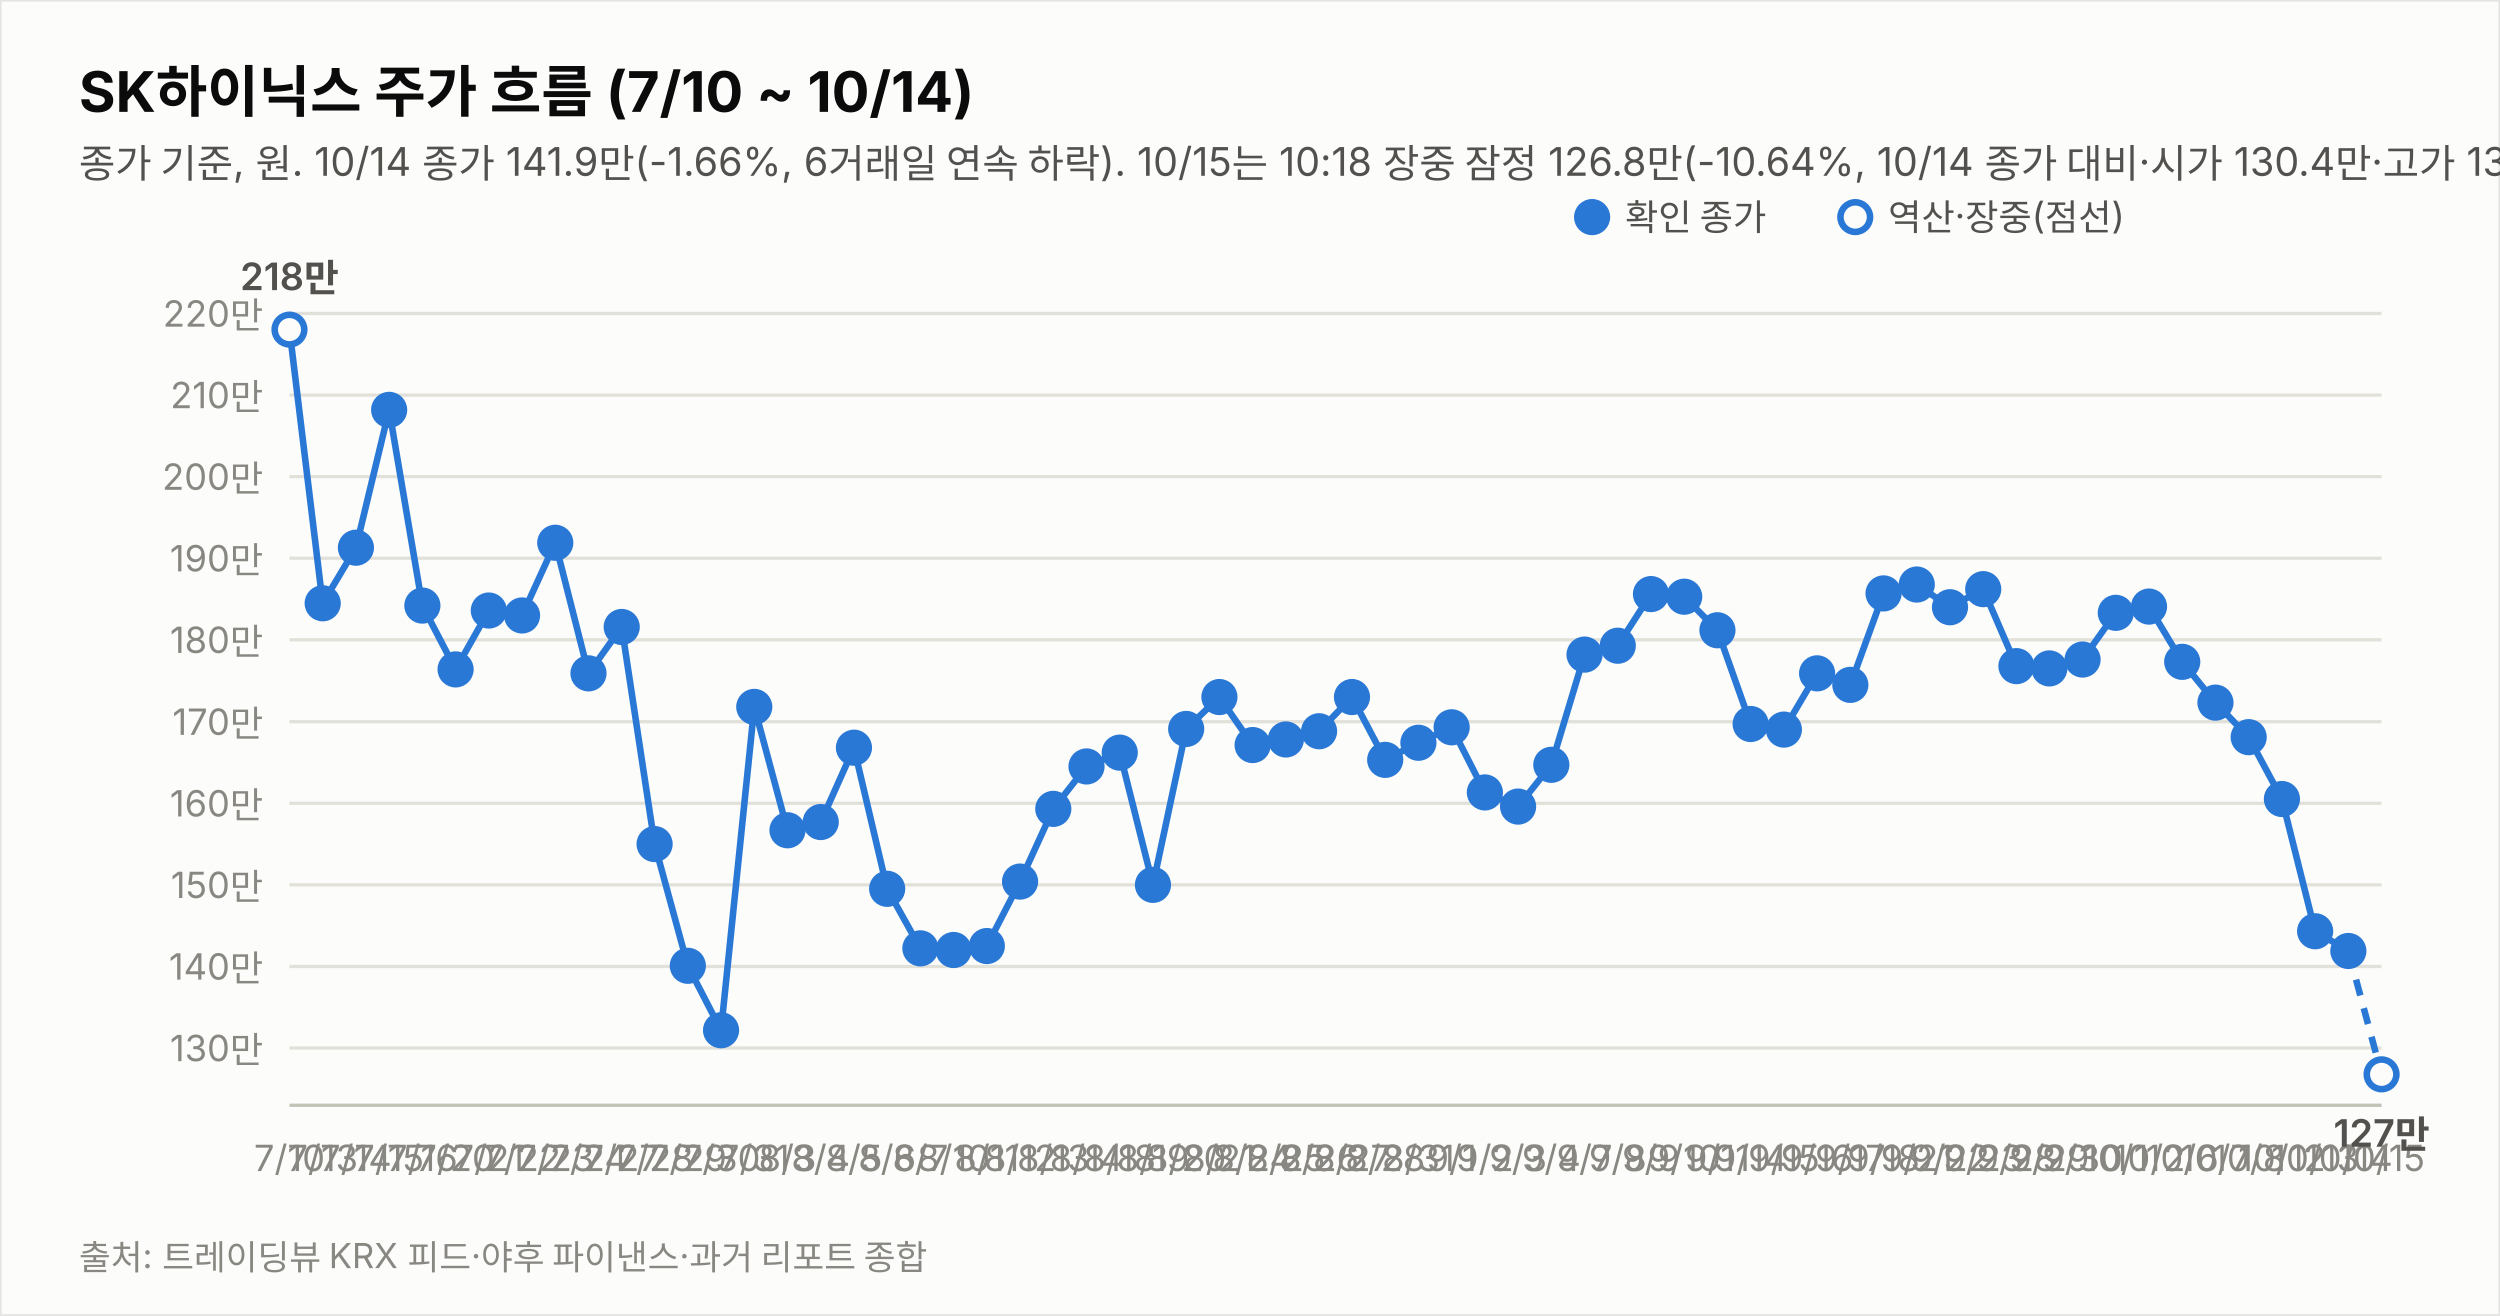
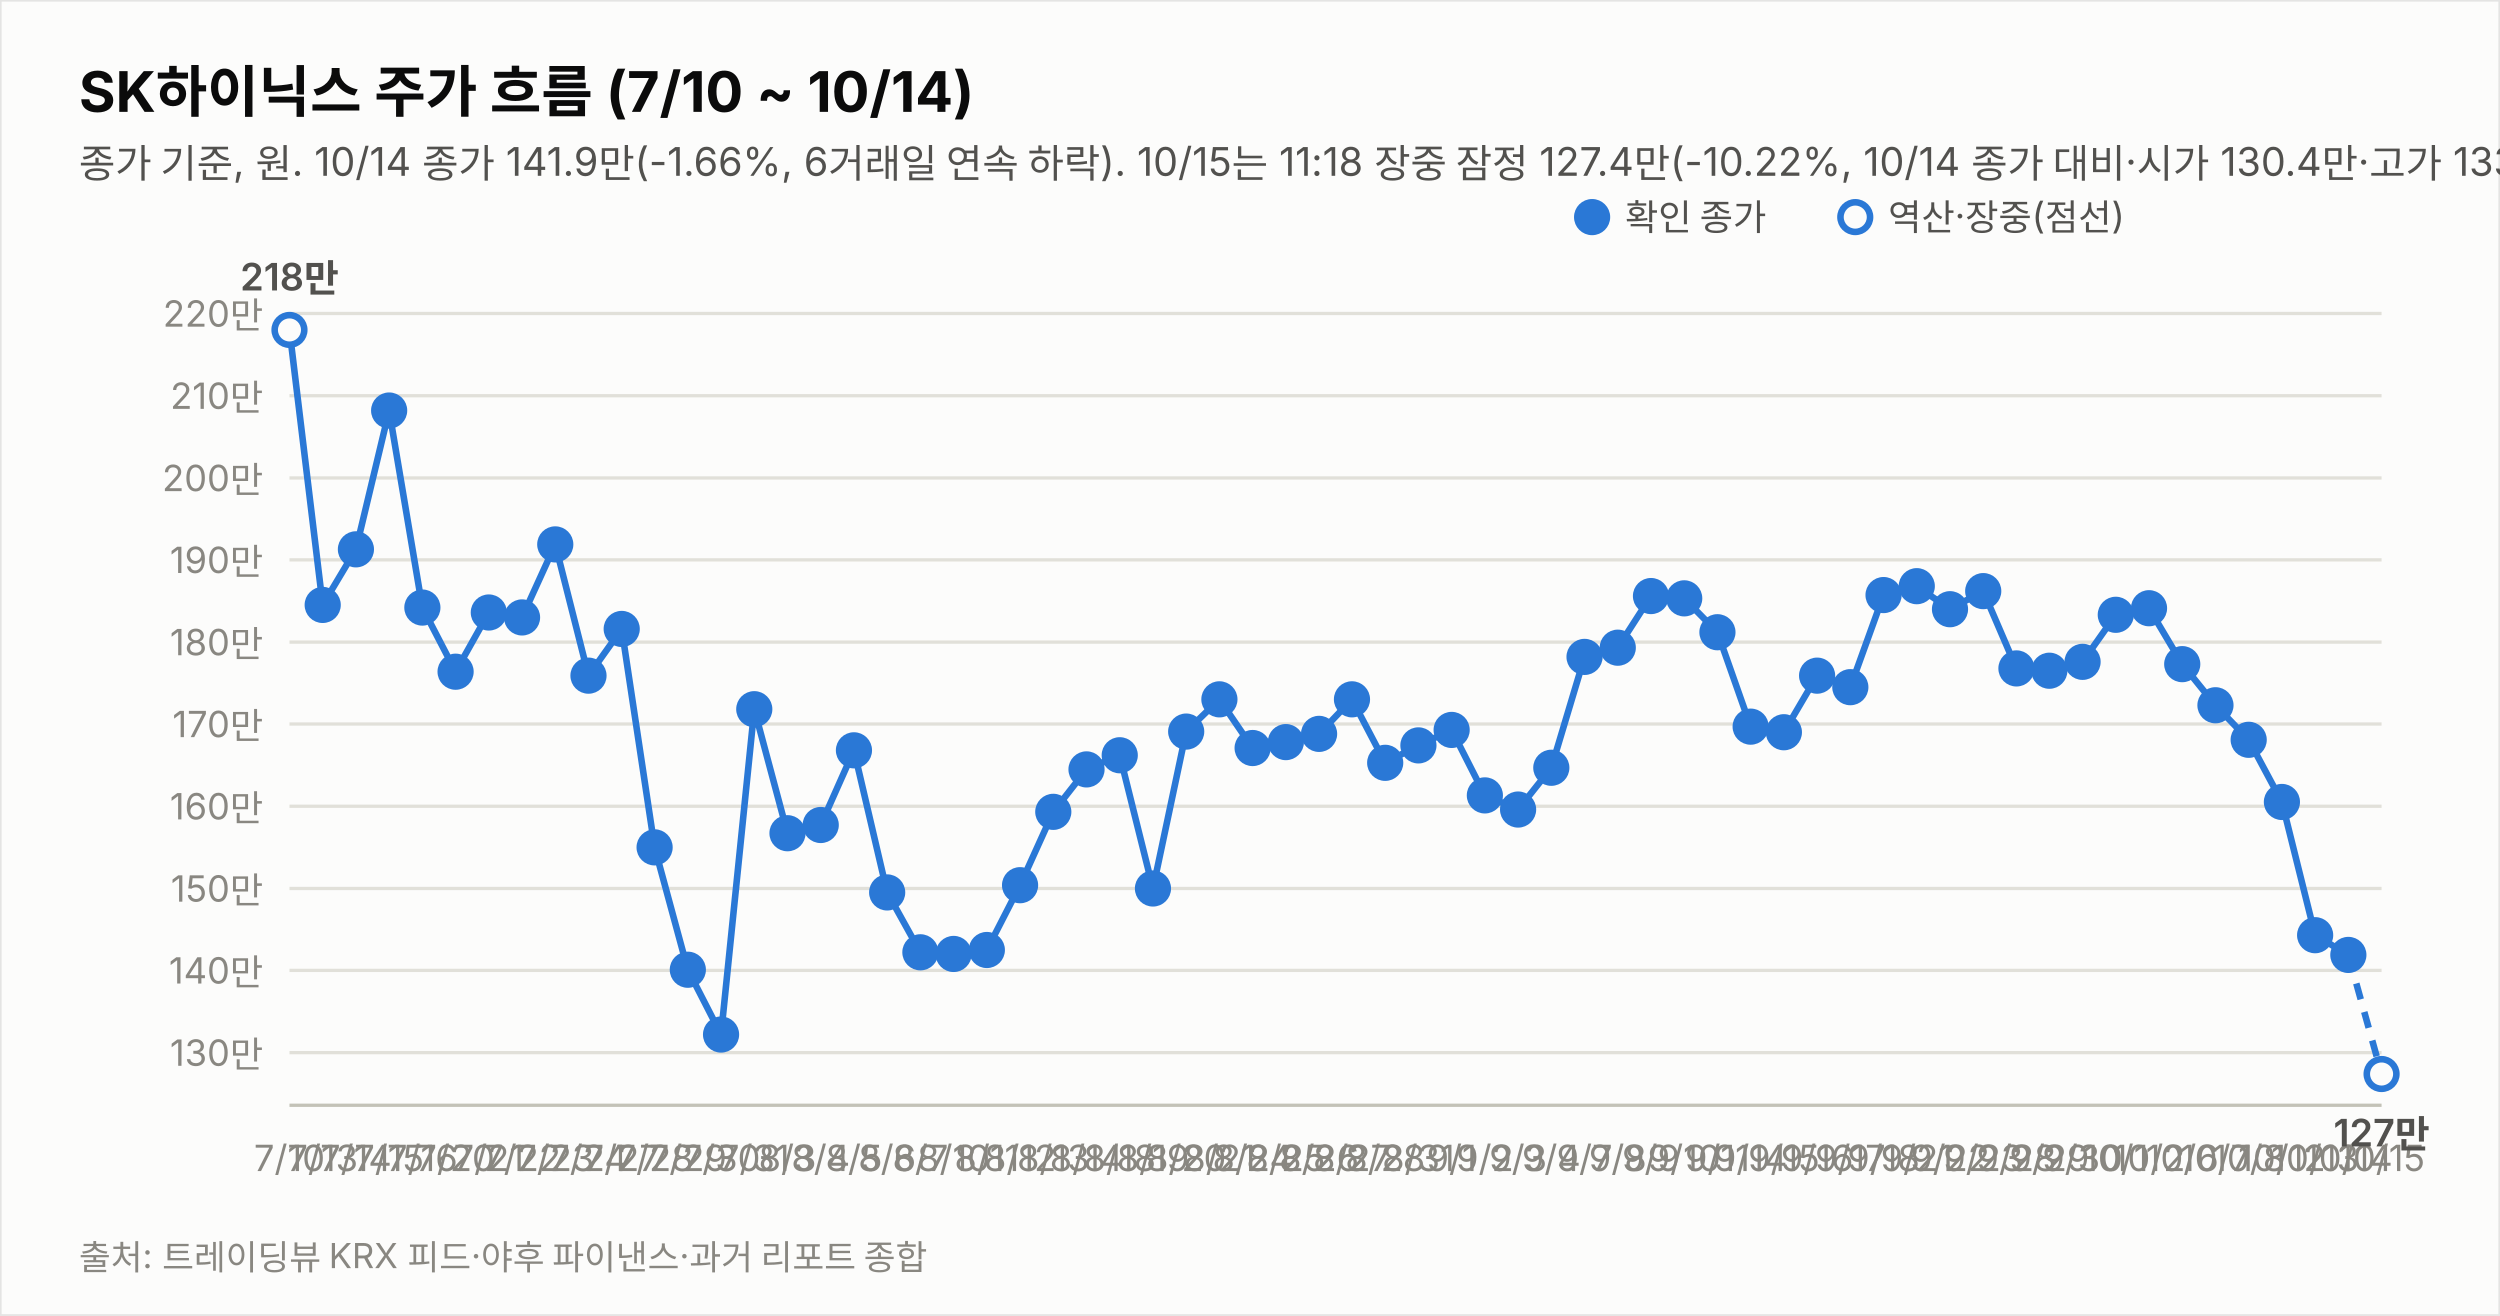
<svg xmlns="http://www.w3.org/2000/svg" width="760" height="400" viewBox="0 0 760 400" font-family="system-ui,-apple-system,&quot;Segoe UI&quot;,&quot;Malgun Gothic&quot;,&quot;Apple SD Gothic Neo&quot;,sans-serif">
  <rect width="760" height="400" fill="#fcfcfb" stroke="rgba(11,11,11,0.10)" />
  <text x="24" y="34" font-size="17" font-weight="700" fill="#0b0b0b">SK하이닉스 주가 흐름 (7/10 ~ 10/14)</text>
-   <text x="24" y="54" font-size="12" fill="#52514e">종가 기준, 원. 10/14 종가 141.9만(-1.66%, 6거래일 연속 하락). 10/15는 10:18 장중 잠정 126.8만(-10.64%, 10/14 종가 대비·시가 130.4만·고가 133.2만·저가 126.1만, 야후 20분 지연 시세). 지표는 10/15 10:18 잠정.</text>
-   <line x1="88" y1="318.6" x2="724" y2="318.6" stroke="#e1e0d9" stroke-width="1" />
-   <text x="80" y="322.6" font-size="11" fill="#898781" text-anchor="end" style="font-variant-numeric:tabular-nums">130만</text>
-   <line x1="88" y1="293.8" x2="724" y2="293.8" stroke="#e1e0d9" stroke-width="1" />
-   <text x="80" y="297.8" font-size="11" fill="#898781" text-anchor="end" style="font-variant-numeric:tabular-nums">140만</text>
-   <line x1="88" y1="269.0" x2="724" y2="269.0" stroke="#e1e0d9" stroke-width="1" />
-   <text x="80" y="273.0" font-size="11" fill="#898781" text-anchor="end" style="font-variant-numeric:tabular-nums">150만</text>
-   <line x1="88" y1="244.2" x2="724" y2="244.2" stroke="#e1e0d9" stroke-width="1" />
-   <text x="80" y="248.2" font-size="11" fill="#898781" text-anchor="end" style="font-variant-numeric:tabular-nums">160만</text>
-   <line x1="88" y1="219.4" x2="724" y2="219.4" stroke="#e1e0d9" stroke-width="1" />
-   <text x="80" y="223.4" font-size="11" fill="#898781" text-anchor="end" style="font-variant-numeric:tabular-nums">170만</text>
-   <line x1="88" y1="194.5" x2="724" y2="194.5" stroke="#e1e0d9" stroke-width="1" />
-   <text x="80" y="198.5" font-size="11" fill="#898781" text-anchor="end" style="font-variant-numeric:tabular-nums">180만</text>
-   <line x1="88" y1="169.7" x2="724" y2="169.7" stroke="#e1e0d9" stroke-width="1" />
-   <text x="80" y="173.7" font-size="11" fill="#898781" text-anchor="end" style="font-variant-numeric:tabular-nums">190만</text>
-   <line x1="88" y1="144.9" x2="724" y2="144.9" stroke="#e1e0d9" stroke-width="1" />
-   <text x="80" y="148.9" font-size="11" fill="#898781" text-anchor="end" style="font-variant-numeric:tabular-nums">200만</text>
-   <line x1="88" y1="120.1" x2="724" y2="120.1" stroke="#e1e0d9" stroke-width="1" />
-   <text x="80" y="124.1" font-size="11" fill="#898781" text-anchor="end" style="font-variant-numeric:tabular-nums">210만</text>
+   <text x="24" y="54" font-size="12" fill="#52514e">종가 기준, 원. 10/14 종가 141.9만(-1.66%, 6거래일 연속 하락). 10/15는 11:18 장중 잠정 127.4만(-10.22%, 10/14 종가 대비·시가 130.4만·고가 133.2만·저가 125.1만, 야후 20분 지연 시세). 지표는 10/15 11:18 잠정.</text>
+   <line x1="88" y1="320.0" x2="724" y2="320.0" stroke="#e1e0d9" stroke-width="1" />
+   <text x="80" y="324.0" font-size="11" fill="#898781" text-anchor="end" style="font-variant-numeric:tabular-nums">130만</text>
+   <line x1="88" y1="295.0" x2="724" y2="295.0" stroke="#e1e0d9" stroke-width="1" />
+   <text x="80" y="299.0" font-size="11" fill="#898781" text-anchor="end" style="font-variant-numeric:tabular-nums">140만</text>
+   <line x1="88" y1="270.1" x2="724" y2="270.1" stroke="#e1e0d9" stroke-width="1" />
+   <text x="80" y="274.1" font-size="11" fill="#898781" text-anchor="end" style="font-variant-numeric:tabular-nums">150만</text>
+   <line x1="88" y1="245.1" x2="724" y2="245.1" stroke="#e1e0d9" stroke-width="1" />
+   <text x="80" y="249.1" font-size="11" fill="#898781" text-anchor="end" style="font-variant-numeric:tabular-nums">160만</text>
+   <line x1="88" y1="220.1" x2="724" y2="220.1" stroke="#e1e0d9" stroke-width="1" />
+   <text x="80" y="224.1" font-size="11" fill="#898781" text-anchor="end" style="font-variant-numeric:tabular-nums">170만</text>
+   <line x1="88" y1="195.2" x2="724" y2="195.2" stroke="#e1e0d9" stroke-width="1" />
+   <text x="80" y="199.2" font-size="11" fill="#898781" text-anchor="end" style="font-variant-numeric:tabular-nums">180만</text>
+   <line x1="88" y1="170.2" x2="724" y2="170.2" stroke="#e1e0d9" stroke-width="1" />
+   <text x="80" y="174.2" font-size="11" fill="#898781" text-anchor="end" style="font-variant-numeric:tabular-nums">190만</text>
+   <line x1="88" y1="145.3" x2="724" y2="145.3" stroke="#e1e0d9" stroke-width="1" />
+   <text x="80" y="149.3" font-size="11" fill="#898781" text-anchor="end" style="font-variant-numeric:tabular-nums">200만</text>
+   <line x1="88" y1="120.3" x2="724" y2="120.3" stroke="#e1e0d9" stroke-width="1" />
+   <text x="80" y="124.3" font-size="11" fill="#898781" text-anchor="end" style="font-variant-numeric:tabular-nums">210만</text>
  <line x1="88" y1="95.3" x2="724" y2="95.3" stroke="#e1e0d9" stroke-width="1" />
  <text x="80" y="99.3" font-size="11" fill="#898781" text-anchor="end" style="font-variant-numeric:tabular-nums">220만</text>
  <line x1="88" y1="336" x2="724" y2="336" stroke="#c3c2b7" stroke-width="1" />
-   <path d="M88.0,100.2 L98.1,183.4 L108.2,166.5 L118.3,124.6 L128.4,184.1 L138.5,203.5 L148.6,185.6 L158.7,187.1 L168.8,165.0 L178.9,204.7 L189.0,190.6 L199.0,256.6 L209.1,293.6 L219.2,313.2 L229.3,214.9 L239.4,252.4 L249.5,249.9 L259.6,227.3 L269.7,270.2 L279.8,288.3 L289.9,288.8 L300.0,287.6 L310.1,268.0 L320.2,245.9 L330.3,233.0 L340.4,228.8 L350.5,269.0 L360.6,221.6 L370.7,211.9 L380.8,226.5 L390.9,224.8 L401.0,222.3 L411.0,211.9 L421.1,231.0 L431.2,225.8 L441.3,221.1 L451.4,240.9 L461.5,245.2 L471.6,232.5 L481.7,199.0 L491.8,196.3 L501.9,180.6 L512.0,181.4 L522.1,191.6 L532.2,220.1 L542.3,221.8 L552.4,204.7 L562.5,208.2 L572.6,180.4 L582.7,177.7 L592.8,184.6 L602.9,179.1 L613.0,202.5 L623.0,203.2 L633.1,200.5 L643.2,186.3 L653.3,184.4 L663.4,201.2 L673.5,213.6 L683.6,224.1 L693.7,242.9 L703.8,283.1 L713.9,289.1" fill="none" stroke="#2a78d6" stroke-width="2" />
-   <path d="M713.9,289.1 L724.0,326.6" fill="none" stroke="#2a78d6" stroke-width="2" stroke-dasharray="5 4" />
-   <circle cx="88.0" cy="100.2" r="4.5" fill="#fcfcfb" stroke="#2a78d6" stroke-width="2" />
+   <path d="M88.0,100.3 L98.1,183.9 L108.2,167.0 L118.3,124.8 L128.4,184.7 L138.5,204.2 L148.6,186.2 L158.7,187.7 L168.8,165.5 L178.9,205.4 L189.0,191.2 L199.0,257.6 L209.1,294.8 L219.2,314.5 L229.3,215.6 L239.4,253.3 L249.5,250.8 L259.6,228.1 L269.7,271.3 L279.8,289.5 L289.9,290.0 L300.0,288.8 L310.1,269.1 L320.2,246.8 L330.3,233.9 L340.4,229.6 L350.5,270.1 L360.6,222.4 L370.7,212.6 L380.8,227.4 L390.9,225.6 L401.0,223.1 L411.0,212.6 L421.1,231.9 L431.2,226.6 L441.3,221.9 L451.4,241.8 L461.5,246.1 L471.6,233.4 L481.7,199.7 L491.8,196.9 L501.9,181.2 L512.0,181.9 L522.1,192.2 L532.2,220.9 L542.3,222.6 L552.4,205.4 L562.5,208.9 L572.6,180.9 L582.7,178.2 L592.8,185.2 L602.9,179.7 L613.0,203.2 L623.0,203.9 L633.1,201.2 L643.2,186.9 L653.3,184.9 L663.4,201.9 L673.5,214.4 L683.6,224.9 L693.7,243.8 L703.8,284.3 L713.9,290.3" fill="none" stroke="#2a78d6" stroke-width="2" />
+   <path d="M713.9,290.3 L724.0,326.5" fill="none" stroke="#2a78d6" stroke-width="2" stroke-dasharray="5 4" />
+   <circle cx="88.0" cy="100.3" r="4.5" fill="#fcfcfb" stroke="#2a78d6" stroke-width="2" />
  <text x="88.0" y="356" font-size="11" fill="#898781" text-anchor="middle">7/10</text>
-   <text x="88.0" y="88.2" font-size="11.5" font-weight="600" fill="#52514e" text-anchor="middle" style="font-variant-numeric:tabular-nums">218만</text>
-   <circle cx="98.1" cy="183.4" r="4.5" fill="#2a78d6" stroke="#2a78d6" stroke-width="2" />
+   <text x="88.0" y="88.3" font-size="11.5" font-weight="600" fill="#52514e" text-anchor="middle" style="font-variant-numeric:tabular-nums">218만</text>
+   <circle cx="98.1" cy="183.9" r="4.5" fill="#2a78d6" stroke="#2a78d6" stroke-width="2" />
  <text x="98.1" y="356" font-size="11" fill="#898781" text-anchor="middle">7/13</text>
-   <circle cx="108.2" cy="166.5" r="4.5" fill="#2a78d6" stroke="#2a78d6" stroke-width="2" />
+   <circle cx="108.2" cy="167.0" r="4.5" fill="#2a78d6" stroke="#2a78d6" stroke-width="2" />
  <text x="108.2" y="356" font-size="11" fill="#898781" text-anchor="middle">7/14</text>
-   <circle cx="118.3" cy="124.6" r="4.5" fill="#2a78d6" stroke="#2a78d6" stroke-width="2" />
+   <circle cx="118.3" cy="124.8" r="4.5" fill="#2a78d6" stroke="#2a78d6" stroke-width="2" />
  <text x="118.3" y="356" font-size="11" fill="#898781" text-anchor="middle">7/15</text>
-   <circle cx="128.4" cy="184.1" r="4.5" fill="#2a78d6" stroke="#2a78d6" stroke-width="2" />
+   <circle cx="128.4" cy="184.7" r="4.5" fill="#2a78d6" stroke="#2a78d6" stroke-width="2" />
  <text x="128.4" y="356" font-size="11" fill="#898781" text-anchor="middle">7/16</text>
-   <circle cx="138.5" cy="203.5" r="4.5" fill="#2a78d6" stroke="#2a78d6" stroke-width="2" />
+   <circle cx="138.5" cy="204.2" r="4.5" fill="#2a78d6" stroke="#2a78d6" stroke-width="2" />
  <text x="138.5" y="356" font-size="11" fill="#898781" text-anchor="middle">7/20</text>
-   <circle cx="148.6" cy="185.6" r="4.5" fill="#2a78d6" stroke="#2a78d6" stroke-width="2" />
+   <circle cx="148.6" cy="186.2" r="4.5" fill="#2a78d6" stroke="#2a78d6" stroke-width="2" />
  <text x="148.6" y="356" font-size="11" fill="#898781" text-anchor="middle">7/21</text>
-   <circle cx="158.7" cy="187.1" r="4.5" fill="#2a78d6" stroke="#2a78d6" stroke-width="2" />
+   <circle cx="158.7" cy="187.7" r="4.5" fill="#2a78d6" stroke="#2a78d6" stroke-width="2" />
  <text x="158.7" y="356" font-size="11" fill="#898781" text-anchor="middle">7/22</text>
-   <circle cx="168.8" cy="165.0" r="4.5" fill="#2a78d6" stroke="#2a78d6" stroke-width="2" />
+   <circle cx="168.8" cy="165.5" r="4.5" fill="#2a78d6" stroke="#2a78d6" stroke-width="2" />
  <text x="168.8" y="356" font-size="11" fill="#898781" text-anchor="middle">7/23</text>
-   <circle cx="178.9" cy="204.7" r="4.5" fill="#2a78d6" stroke="#2a78d6" stroke-width="2" />
+   <circle cx="178.9" cy="205.4" r="4.5" fill="#2a78d6" stroke="#2a78d6" stroke-width="2" />
  <text x="178.9" y="356" font-size="11" fill="#898781" text-anchor="middle">7/24</text>
-   <circle cx="189.0" cy="190.6" r="4.5" fill="#2a78d6" stroke="#2a78d6" stroke-width="2" />
+   <circle cx="189.0" cy="191.2" r="4.5" fill="#2a78d6" stroke="#2a78d6" stroke-width="2" />
  <text x="189.0" y="356" font-size="11" fill="#898781" text-anchor="middle">7/27</text>
-   <circle cx="199.0" cy="256.6" r="4.5" fill="#2a78d6" stroke="#2a78d6" stroke-width="2" />
+   <circle cx="199.0" cy="257.6" r="4.5" fill="#2a78d6" stroke="#2a78d6" stroke-width="2" />
  <text x="199.0" y="356" font-size="11" fill="#898781" text-anchor="middle">7/28</text>
-   <circle cx="209.1" cy="293.6" r="4.5" fill="#2a78d6" stroke="#2a78d6" stroke-width="2" />
+   <circle cx="209.1" cy="294.8" r="4.5" fill="#2a78d6" stroke="#2a78d6" stroke-width="2" />
  <text x="209.1" y="356" font-size="11" fill="#898781" text-anchor="middle">7/29</text>
-   <circle cx="219.2" cy="313.2" r="4.5" fill="#2a78d6" stroke="#2a78d6" stroke-width="2" />
+   <circle cx="219.2" cy="314.5" r="4.5" fill="#2a78d6" stroke="#2a78d6" stroke-width="2" />
  <text x="219.2" y="356" font-size="11" fill="#898781" text-anchor="middle">7/30</text>
-   <circle cx="229.3" cy="214.9" r="4.5" fill="#2a78d6" stroke="#2a78d6" stroke-width="2" />
+   <circle cx="229.3" cy="215.6" r="4.5" fill="#2a78d6" stroke="#2a78d6" stroke-width="2" />
  <text x="229.3" y="356" font-size="11" fill="#898781" text-anchor="middle">7/31</text>
-   <circle cx="239.4" cy="252.4" r="4.5" fill="#2a78d6" stroke="#2a78d6" stroke-width="2" />
+   <circle cx="239.4" cy="253.3" r="4.5" fill="#2a78d6" stroke="#2a78d6" stroke-width="2" />
  <text x="239.4" y="356" font-size="11" fill="#898781" text-anchor="middle">8/3</text>
-   <circle cx="249.5" cy="249.9" r="4.5" fill="#2a78d6" stroke="#2a78d6" stroke-width="2" />
+   <circle cx="249.5" cy="250.8" r="4.5" fill="#2a78d6" stroke="#2a78d6" stroke-width="2" />
  <text x="249.5" y="356" font-size="11" fill="#898781" text-anchor="middle">8/4</text>
-   <circle cx="259.6" cy="227.3" r="4.5" fill="#2a78d6" stroke="#2a78d6" stroke-width="2" />
+   <circle cx="259.6" cy="228.1" r="4.5" fill="#2a78d6" stroke="#2a78d6" stroke-width="2" />
  <text x="259.6" y="356" font-size="11" fill="#898781" text-anchor="middle">8/5</text>
-   <circle cx="269.7" cy="270.2" r="4.5" fill="#2a78d6" stroke="#2a78d6" stroke-width="2" />
+   <circle cx="269.7" cy="271.3" r="4.5" fill="#2a78d6" stroke="#2a78d6" stroke-width="2" />
  <text x="269.7" y="356" font-size="11" fill="#898781" text-anchor="middle">8/6</text>
-   <circle cx="279.8" cy="288.3" r="4.5" fill="#2a78d6" stroke="#2a78d6" stroke-width="2" />
+   <circle cx="279.8" cy="289.5" r="4.5" fill="#2a78d6" stroke="#2a78d6" stroke-width="2" />
  <text x="279.8" y="356" font-size="11" fill="#898781" text-anchor="middle">8/7</text>
-   <circle cx="289.9" cy="288.8" r="4.5" fill="#2a78d6" stroke="#2a78d6" stroke-width="2" />
+   <circle cx="289.9" cy="290.0" r="4.5" fill="#2a78d6" stroke="#2a78d6" stroke-width="2" />
  <text x="289.9" y="356" font-size="11" fill="#898781" text-anchor="middle">8/10</text>
-   <circle cx="300.0" cy="287.6" r="4.5" fill="#2a78d6" stroke="#2a78d6" stroke-width="2" />
+   <circle cx="300.0" cy="288.8" r="4.5" fill="#2a78d6" stroke="#2a78d6" stroke-width="2" />
  <text x="300.0" y="356" font-size="11" fill="#898781" text-anchor="middle">8/11</text>
-   <circle cx="310.1" cy="268.0" r="4.5" fill="#2a78d6" stroke="#2a78d6" stroke-width="2" />
+   <circle cx="310.1" cy="269.1" r="4.5" fill="#2a78d6" stroke="#2a78d6" stroke-width="2" />
  <text x="310.1" y="356" font-size="11" fill="#898781" text-anchor="middle">8/12</text>
-   <circle cx="320.2" cy="245.9" r="4.5" fill="#2a78d6" stroke="#2a78d6" stroke-width="2" />
+   <circle cx="320.2" cy="246.8" r="4.5" fill="#2a78d6" stroke="#2a78d6" stroke-width="2" />
  <text x="320.2" y="356" font-size="11" fill="#898781" text-anchor="middle">8/13</text>
-   <circle cx="330.3" cy="233.0" r="4.5" fill="#2a78d6" stroke="#2a78d6" stroke-width="2" />
+   <circle cx="330.3" cy="233.9" r="4.5" fill="#2a78d6" stroke="#2a78d6" stroke-width="2" />
  <text x="330.3" y="356" font-size="11" fill="#898781" text-anchor="middle">8/14</text>
-   <circle cx="340.4" cy="228.8" r="4.5" fill="#2a78d6" stroke="#2a78d6" stroke-width="2" />
+   <circle cx="340.4" cy="229.6" r="4.5" fill="#2a78d6" stroke="#2a78d6" stroke-width="2" />
  <text x="340.4" y="356" font-size="11" fill="#898781" text-anchor="middle">8/18</text>
-   <circle cx="350.5" cy="269.0" r="4.5" fill="#2a78d6" stroke="#2a78d6" stroke-width="2" />
+   <circle cx="350.5" cy="270.1" r="4.5" fill="#2a78d6" stroke="#2a78d6" stroke-width="2" />
  <text x="350.5" y="356" font-size="11" fill="#898781" text-anchor="middle">8/19</text>
-   <circle cx="360.6" cy="221.6" r="4.5" fill="#2a78d6" stroke="#2a78d6" stroke-width="2" />
+   <circle cx="360.6" cy="222.4" r="4.5" fill="#2a78d6" stroke="#2a78d6" stroke-width="2" />
  <text x="360.6" y="356" font-size="11" fill="#898781" text-anchor="middle">8/20</text>
-   <circle cx="370.7" cy="211.9" r="4.5" fill="#2a78d6" stroke="#2a78d6" stroke-width="2" />
+   <circle cx="370.7" cy="212.6" r="4.5" fill="#2a78d6" stroke="#2a78d6" stroke-width="2" />
  <text x="370.7" y="356" font-size="11" fill="#898781" text-anchor="middle">8/21</text>
-   <circle cx="380.8" cy="226.5" r="4.5" fill="#2a78d6" stroke="#2a78d6" stroke-width="2" />
+   <circle cx="380.8" cy="227.4" r="4.5" fill="#2a78d6" stroke="#2a78d6" stroke-width="2" />
  <text x="380.8" y="356" font-size="11" fill="#898781" text-anchor="middle">8/24</text>
-   <circle cx="390.9" cy="224.8" r="4.5" fill="#2a78d6" stroke="#2a78d6" stroke-width="2" />
+   <circle cx="390.9" cy="225.6" r="4.5" fill="#2a78d6" stroke="#2a78d6" stroke-width="2" />
  <text x="390.9" y="356" font-size="11" fill="#898781" text-anchor="middle">8/25</text>
-   <circle cx="401.0" cy="222.3" r="4.5" fill="#2a78d6" stroke="#2a78d6" stroke-width="2" />
+   <circle cx="401.0" cy="223.1" r="4.5" fill="#2a78d6" stroke="#2a78d6" stroke-width="2" />
  <text x="401.0" y="356" font-size="11" fill="#898781" text-anchor="middle">8/26</text>
-   <circle cx="411.0" cy="211.9" r="4.5" fill="#2a78d6" stroke="#2a78d6" stroke-width="2" />
+   <circle cx="411.0" cy="212.6" r="4.5" fill="#2a78d6" stroke="#2a78d6" stroke-width="2" />
  <text x="411.0" y="356" font-size="11" fill="#898781" text-anchor="middle">8/27</text>
-   <circle cx="421.1" cy="231.0" r="4.5" fill="#2a78d6" stroke="#2a78d6" stroke-width="2" />
+   <circle cx="421.1" cy="231.9" r="4.5" fill="#2a78d6" stroke="#2a78d6" stroke-width="2" />
  <text x="421.1" y="356" font-size="11" fill="#898781" text-anchor="middle">8/28</text>
-   <circle cx="431.2" cy="225.8" r="4.5" fill="#2a78d6" stroke="#2a78d6" stroke-width="2" />
+   <circle cx="431.2" cy="226.6" r="4.5" fill="#2a78d6" stroke="#2a78d6" stroke-width="2" />
  <text x="431.2" y="356" font-size="11" fill="#898781" text-anchor="middle">8/31</text>
-   <circle cx="441.3" cy="221.1" r="4.5" fill="#2a78d6" stroke="#2a78d6" stroke-width="2" />
+   <circle cx="441.3" cy="221.9" r="4.5" fill="#2a78d6" stroke="#2a78d6" stroke-width="2" />
  <text x="441.3" y="356" font-size="11" fill="#898781" text-anchor="middle">9/1</text>
-   <circle cx="451.4" cy="240.9" r="4.5" fill="#2a78d6" stroke="#2a78d6" stroke-width="2" />
+   <circle cx="451.4" cy="241.8" r="4.5" fill="#2a78d6" stroke="#2a78d6" stroke-width="2" />
  <text x="451.4" y="356" font-size="11" fill="#898781" text-anchor="middle">9/2</text>
-   <circle cx="461.5" cy="245.2" r="4.5" fill="#2a78d6" stroke="#2a78d6" stroke-width="2" />
+   <circle cx="461.5" cy="246.1" r="4.5" fill="#2a78d6" stroke="#2a78d6" stroke-width="2" />
  <text x="461.5" y="356" font-size="11" fill="#898781" text-anchor="middle">9/3</text>
-   <circle cx="471.6" cy="232.5" r="4.5" fill="#2a78d6" stroke="#2a78d6" stroke-width="2" />
+   <circle cx="471.6" cy="233.4" r="4.5" fill="#2a78d6" stroke="#2a78d6" stroke-width="2" />
  <text x="471.6" y="356" font-size="11" fill="#898781" text-anchor="middle">9/4</text>
-   <circle cx="481.7" cy="199.0" r="4.5" fill="#2a78d6" stroke="#2a78d6" stroke-width="2" />
+   <circle cx="481.7" cy="199.7" r="4.5" fill="#2a78d6" stroke="#2a78d6" stroke-width="2" />
  <text x="481.7" y="356" font-size="11" fill="#898781" text-anchor="middle">9/7</text>
-   <circle cx="491.8" cy="196.3" r="4.5" fill="#2a78d6" stroke="#2a78d6" stroke-width="2" />
+   <circle cx="491.8" cy="196.9" r="4.5" fill="#2a78d6" stroke="#2a78d6" stroke-width="2" />
  <text x="491.8" y="356" font-size="11" fill="#898781" text-anchor="middle">9/8</text>
-   <circle cx="501.9" cy="180.6" r="4.5" fill="#2a78d6" stroke="#2a78d6" stroke-width="2" />
+   <circle cx="501.9" cy="181.2" r="4.5" fill="#2a78d6" stroke="#2a78d6" stroke-width="2" />
  <text x="501.9" y="356" font-size="11" fill="#898781" text-anchor="middle">9/9</text>
-   <circle cx="512.0" cy="181.4" r="4.5" fill="#2a78d6" stroke="#2a78d6" stroke-width="2" />
+   <circle cx="512.0" cy="181.9" r="4.5" fill="#2a78d6" stroke="#2a78d6" stroke-width="2" />
  <text x="512.0" y="356" font-size="11" fill="#898781" text-anchor="middle">9/10</text>
-   <circle cx="522.1" cy="191.6" r="4.5" fill="#2a78d6" stroke="#2a78d6" stroke-width="2" />
+   <circle cx="522.1" cy="192.2" r="4.5" fill="#2a78d6" stroke="#2a78d6" stroke-width="2" />
  <text x="522.1" y="356" font-size="11" fill="#898781" text-anchor="middle">9/11</text>
-   <circle cx="532.2" cy="220.1" r="4.5" fill="#2a78d6" stroke="#2a78d6" stroke-width="2" />
+   <circle cx="532.2" cy="220.9" r="4.5" fill="#2a78d6" stroke="#2a78d6" stroke-width="2" />
  <text x="532.2" y="356" font-size="11" fill="#898781" text-anchor="middle">9/14</text>
-   <circle cx="542.3" cy="221.8" r="4.5" fill="#2a78d6" stroke="#2a78d6" stroke-width="2" />
+   <circle cx="542.3" cy="222.6" r="4.5" fill="#2a78d6" stroke="#2a78d6" stroke-width="2" />
  <text x="542.3" y="356" font-size="11" fill="#898781" text-anchor="middle">9/15</text>
-   <circle cx="552.4" cy="204.7" r="4.5" fill="#2a78d6" stroke="#2a78d6" stroke-width="2" />
+   <circle cx="552.4" cy="205.4" r="4.5" fill="#2a78d6" stroke="#2a78d6" stroke-width="2" />
  <text x="552.4" y="356" font-size="11" fill="#898781" text-anchor="middle">9/16</text>
-   <circle cx="562.5" cy="208.2" r="4.5" fill="#2a78d6" stroke="#2a78d6" stroke-width="2" />
+   <circle cx="562.5" cy="208.9" r="4.5" fill="#2a78d6" stroke="#2a78d6" stroke-width="2" />
  <text x="562.5" y="356" font-size="11" fill="#898781" text-anchor="middle">9/17</text>
-   <circle cx="572.6" cy="180.4" r="4.5" fill="#2a78d6" stroke="#2a78d6" stroke-width="2" />
+   <circle cx="572.6" cy="180.9" r="4.5" fill="#2a78d6" stroke="#2a78d6" stroke-width="2" />
  <text x="572.6" y="356" font-size="11" fill="#898781" text-anchor="middle">9/18</text>
-   <circle cx="582.7" cy="177.7" r="4.5" fill="#2a78d6" stroke="#2a78d6" stroke-width="2" />
+   <circle cx="582.7" cy="178.2" r="4.5" fill="#2a78d6" stroke="#2a78d6" stroke-width="2" />
  <text x="582.7" y="356" font-size="11" fill="#898781" text-anchor="middle">9/21</text>
-   <circle cx="592.8" cy="184.6" r="4.5" fill="#2a78d6" stroke="#2a78d6" stroke-width="2" />
+   <circle cx="592.8" cy="185.2" r="4.5" fill="#2a78d6" stroke="#2a78d6" stroke-width="2" />
  <text x="592.8" y="356" font-size="11" fill="#898781" text-anchor="middle">9/22</text>
-   <circle cx="602.9" cy="179.1" r="4.5" fill="#2a78d6" stroke="#2a78d6" stroke-width="2" />
+   <circle cx="602.9" cy="179.7" r="4.5" fill="#2a78d6" stroke="#2a78d6" stroke-width="2" />
  <text x="602.9" y="356" font-size="11" fill="#898781" text-anchor="middle">9/23</text>
-   <circle cx="613.0" cy="202.5" r="4.5" fill="#2a78d6" stroke="#2a78d6" stroke-width="2" />
+   <circle cx="613.0" cy="203.2" r="4.5" fill="#2a78d6" stroke="#2a78d6" stroke-width="2" />
  <text x="613.0" y="356" font-size="11" fill="#898781" text-anchor="middle">9/28</text>
-   <circle cx="623.0" cy="203.2" r="4.5" fill="#2a78d6" stroke="#2a78d6" stroke-width="2" />
+   <circle cx="623.0" cy="203.9" r="4.5" fill="#2a78d6" stroke="#2a78d6" stroke-width="2" />
  <text x="623.0" y="356" font-size="11" fill="#898781" text-anchor="middle">9/29</text>
-   <circle cx="633.1" cy="200.5" r="4.5" fill="#2a78d6" stroke="#2a78d6" stroke-width="2" />
+   <circle cx="633.1" cy="201.2" r="4.5" fill="#2a78d6" stroke="#2a78d6" stroke-width="2" />
  <text x="633.1" y="356" font-size="11" fill="#898781" text-anchor="middle">9/30</text>
-   <circle cx="643.2" cy="186.3" r="4.5" fill="#2a78d6" stroke="#2a78d6" stroke-width="2" />
+   <circle cx="643.2" cy="186.9" r="4.5" fill="#2a78d6" stroke="#2a78d6" stroke-width="2" />
  <text x="643.2" y="356" font-size="11" fill="#898781" text-anchor="middle">10/1</text>
-   <circle cx="653.3" cy="184.4" r="4.5" fill="#2a78d6" stroke="#2a78d6" stroke-width="2" />
+   <circle cx="653.3" cy="184.9" r="4.5" fill="#2a78d6" stroke="#2a78d6" stroke-width="2" />
  <text x="653.3" y="356" font-size="11" fill="#898781" text-anchor="middle">10/2</text>
-   <circle cx="663.4" cy="201.2" r="4.5" fill="#2a78d6" stroke="#2a78d6" stroke-width="2" />
+   <circle cx="663.4" cy="201.9" r="4.5" fill="#2a78d6" stroke="#2a78d6" stroke-width="2" />
  <text x="663.4" y="356" font-size="11" fill="#898781" text-anchor="middle">10/6</text>
-   <circle cx="673.5" cy="213.6" r="4.5" fill="#2a78d6" stroke="#2a78d6" stroke-width="2" />
+   <circle cx="673.5" cy="214.4" r="4.5" fill="#2a78d6" stroke="#2a78d6" stroke-width="2" />
  <text x="673.5" y="356" font-size="11" fill="#898781" text-anchor="middle">10/7</text>
-   <circle cx="683.6" cy="224.1" r="4.5" fill="#2a78d6" stroke="#2a78d6" stroke-width="2" />
+   <circle cx="683.6" cy="224.9" r="4.5" fill="#2a78d6" stroke="#2a78d6" stroke-width="2" />
  <text x="683.6" y="356" font-size="11" fill="#898781" text-anchor="middle">10/8</text>
-   <circle cx="693.7" cy="242.9" r="4.5" fill="#2a78d6" stroke="#2a78d6" stroke-width="2" />
+   <circle cx="693.7" cy="243.8" r="4.5" fill="#2a78d6" stroke="#2a78d6" stroke-width="2" />
  <text x="693.7" y="356" font-size="11" fill="#898781" text-anchor="middle">10/12</text>
-   <circle cx="703.8" cy="283.1" r="4.5" fill="#2a78d6" stroke="#2a78d6" stroke-width="2" />
+   <circle cx="703.8" cy="284.3" r="4.5" fill="#2a78d6" stroke="#2a78d6" stroke-width="2" />
  <text x="703.8" y="356" font-size="11" fill="#898781" text-anchor="middle">10/13</text>
-   <circle cx="713.9" cy="289.1" r="4.5" fill="#2a78d6" stroke="#2a78d6" stroke-width="2" />
+   <circle cx="713.9" cy="290.3" r="4.5" fill="#2a78d6" stroke="#2a78d6" stroke-width="2" />
  <text x="713.9" y="356" font-size="11" fill="#898781" text-anchor="middle">10/14</text>
-   <circle cx="724.0" cy="326.6" r="4.5" fill="#fcfcfb" stroke="#2a78d6" stroke-width="2" />
+   <circle cx="724.0" cy="326.5" r="4.5" fill="#fcfcfb" stroke="#2a78d6" stroke-width="2" />
  <text x="724.0" y="356" font-size="11" fill="#898781" text-anchor="middle">10/15</text>
-   <text x="724.0" y="348.6" font-size="11.5" font-weight="600" fill="#52514e" text-anchor="middle" style="font-variant-numeric:tabular-nums">127만</text>
+   <text x="724.0" y="348.5" font-size="11.5" font-weight="600" fill="#52514e" text-anchor="middle" style="font-variant-numeric:tabular-nums">127만</text>
  <circle cx="484" cy="66" r="4.5" fill="#2a78d6" stroke="#2a78d6" stroke-width="2" />
  <text x="494" y="70" font-size="11" fill="#52514e">확인 종가</text>
  <circle cx="564" cy="66" r="4.5" fill="#fcfcfb" stroke="#2a78d6" stroke-width="2" />
  <text x="574" y="70" font-size="11" fill="#52514e">역산·장중(점선)</text>
  <text x="24" y="386" font-size="10.5" fill="#898781">출처: 트레이딩뷰 KRX 피드·야후 파이낸스·과거 리포트 종합</text>
</svg>
